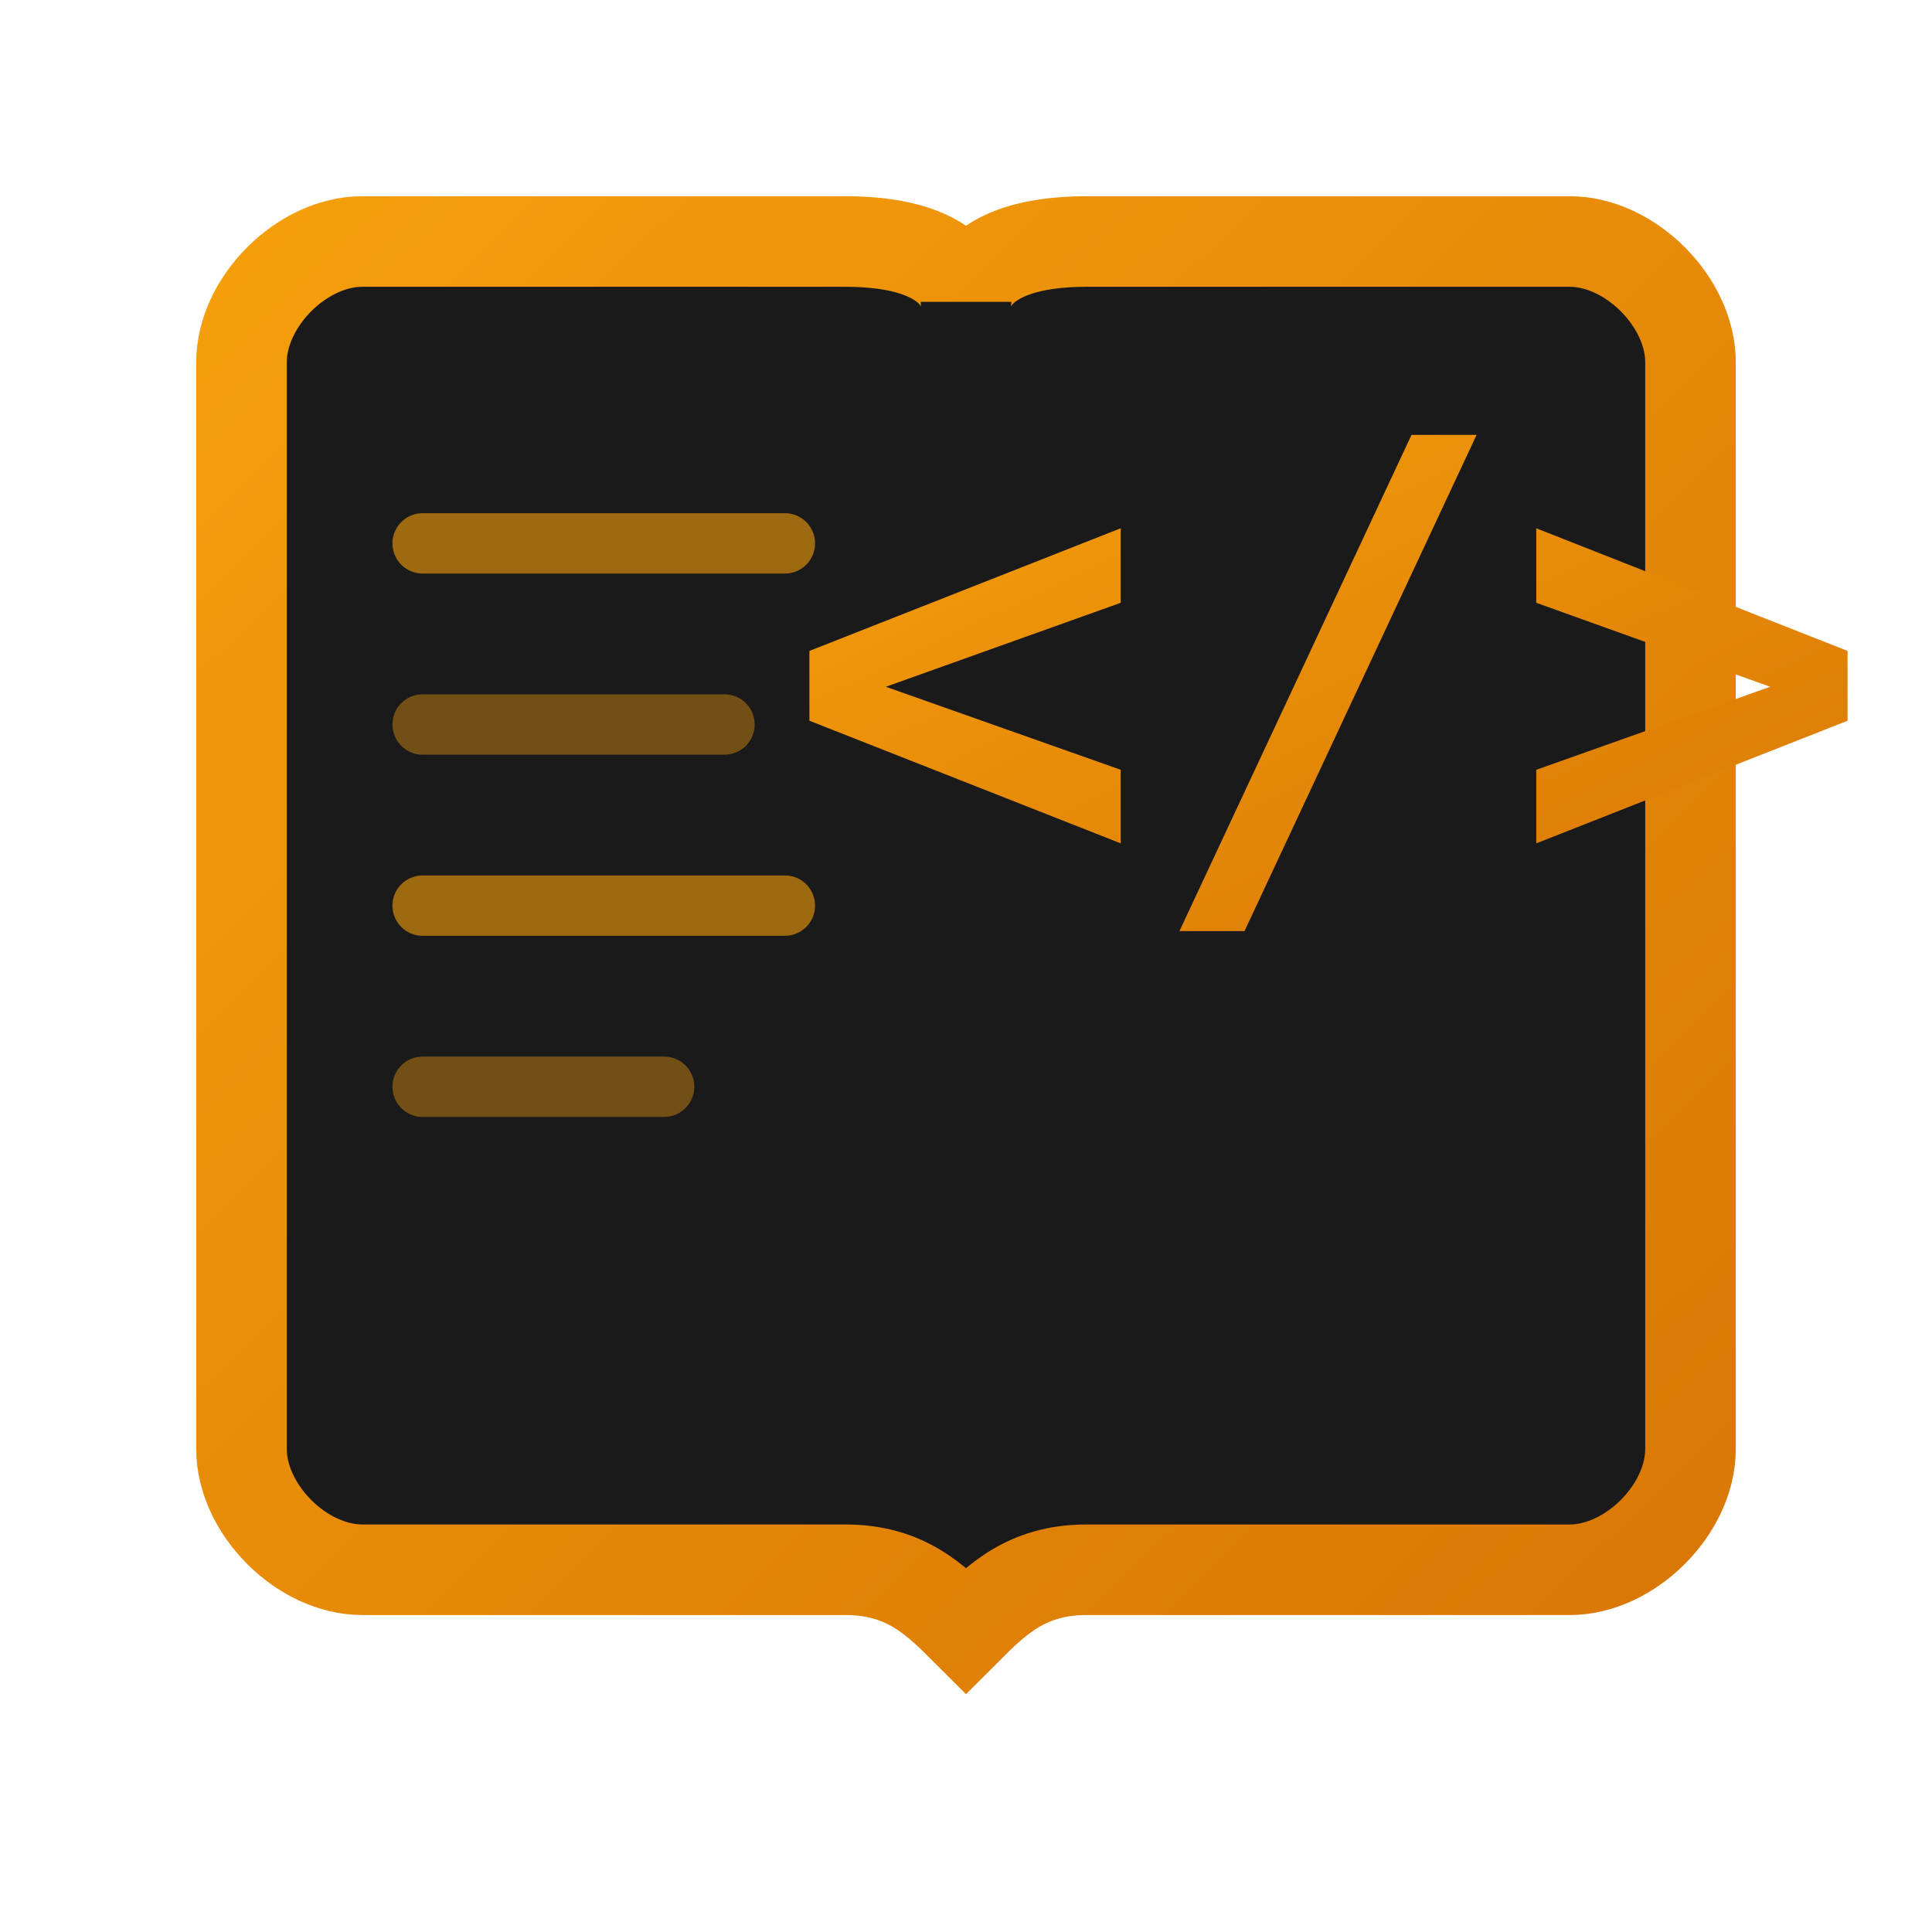
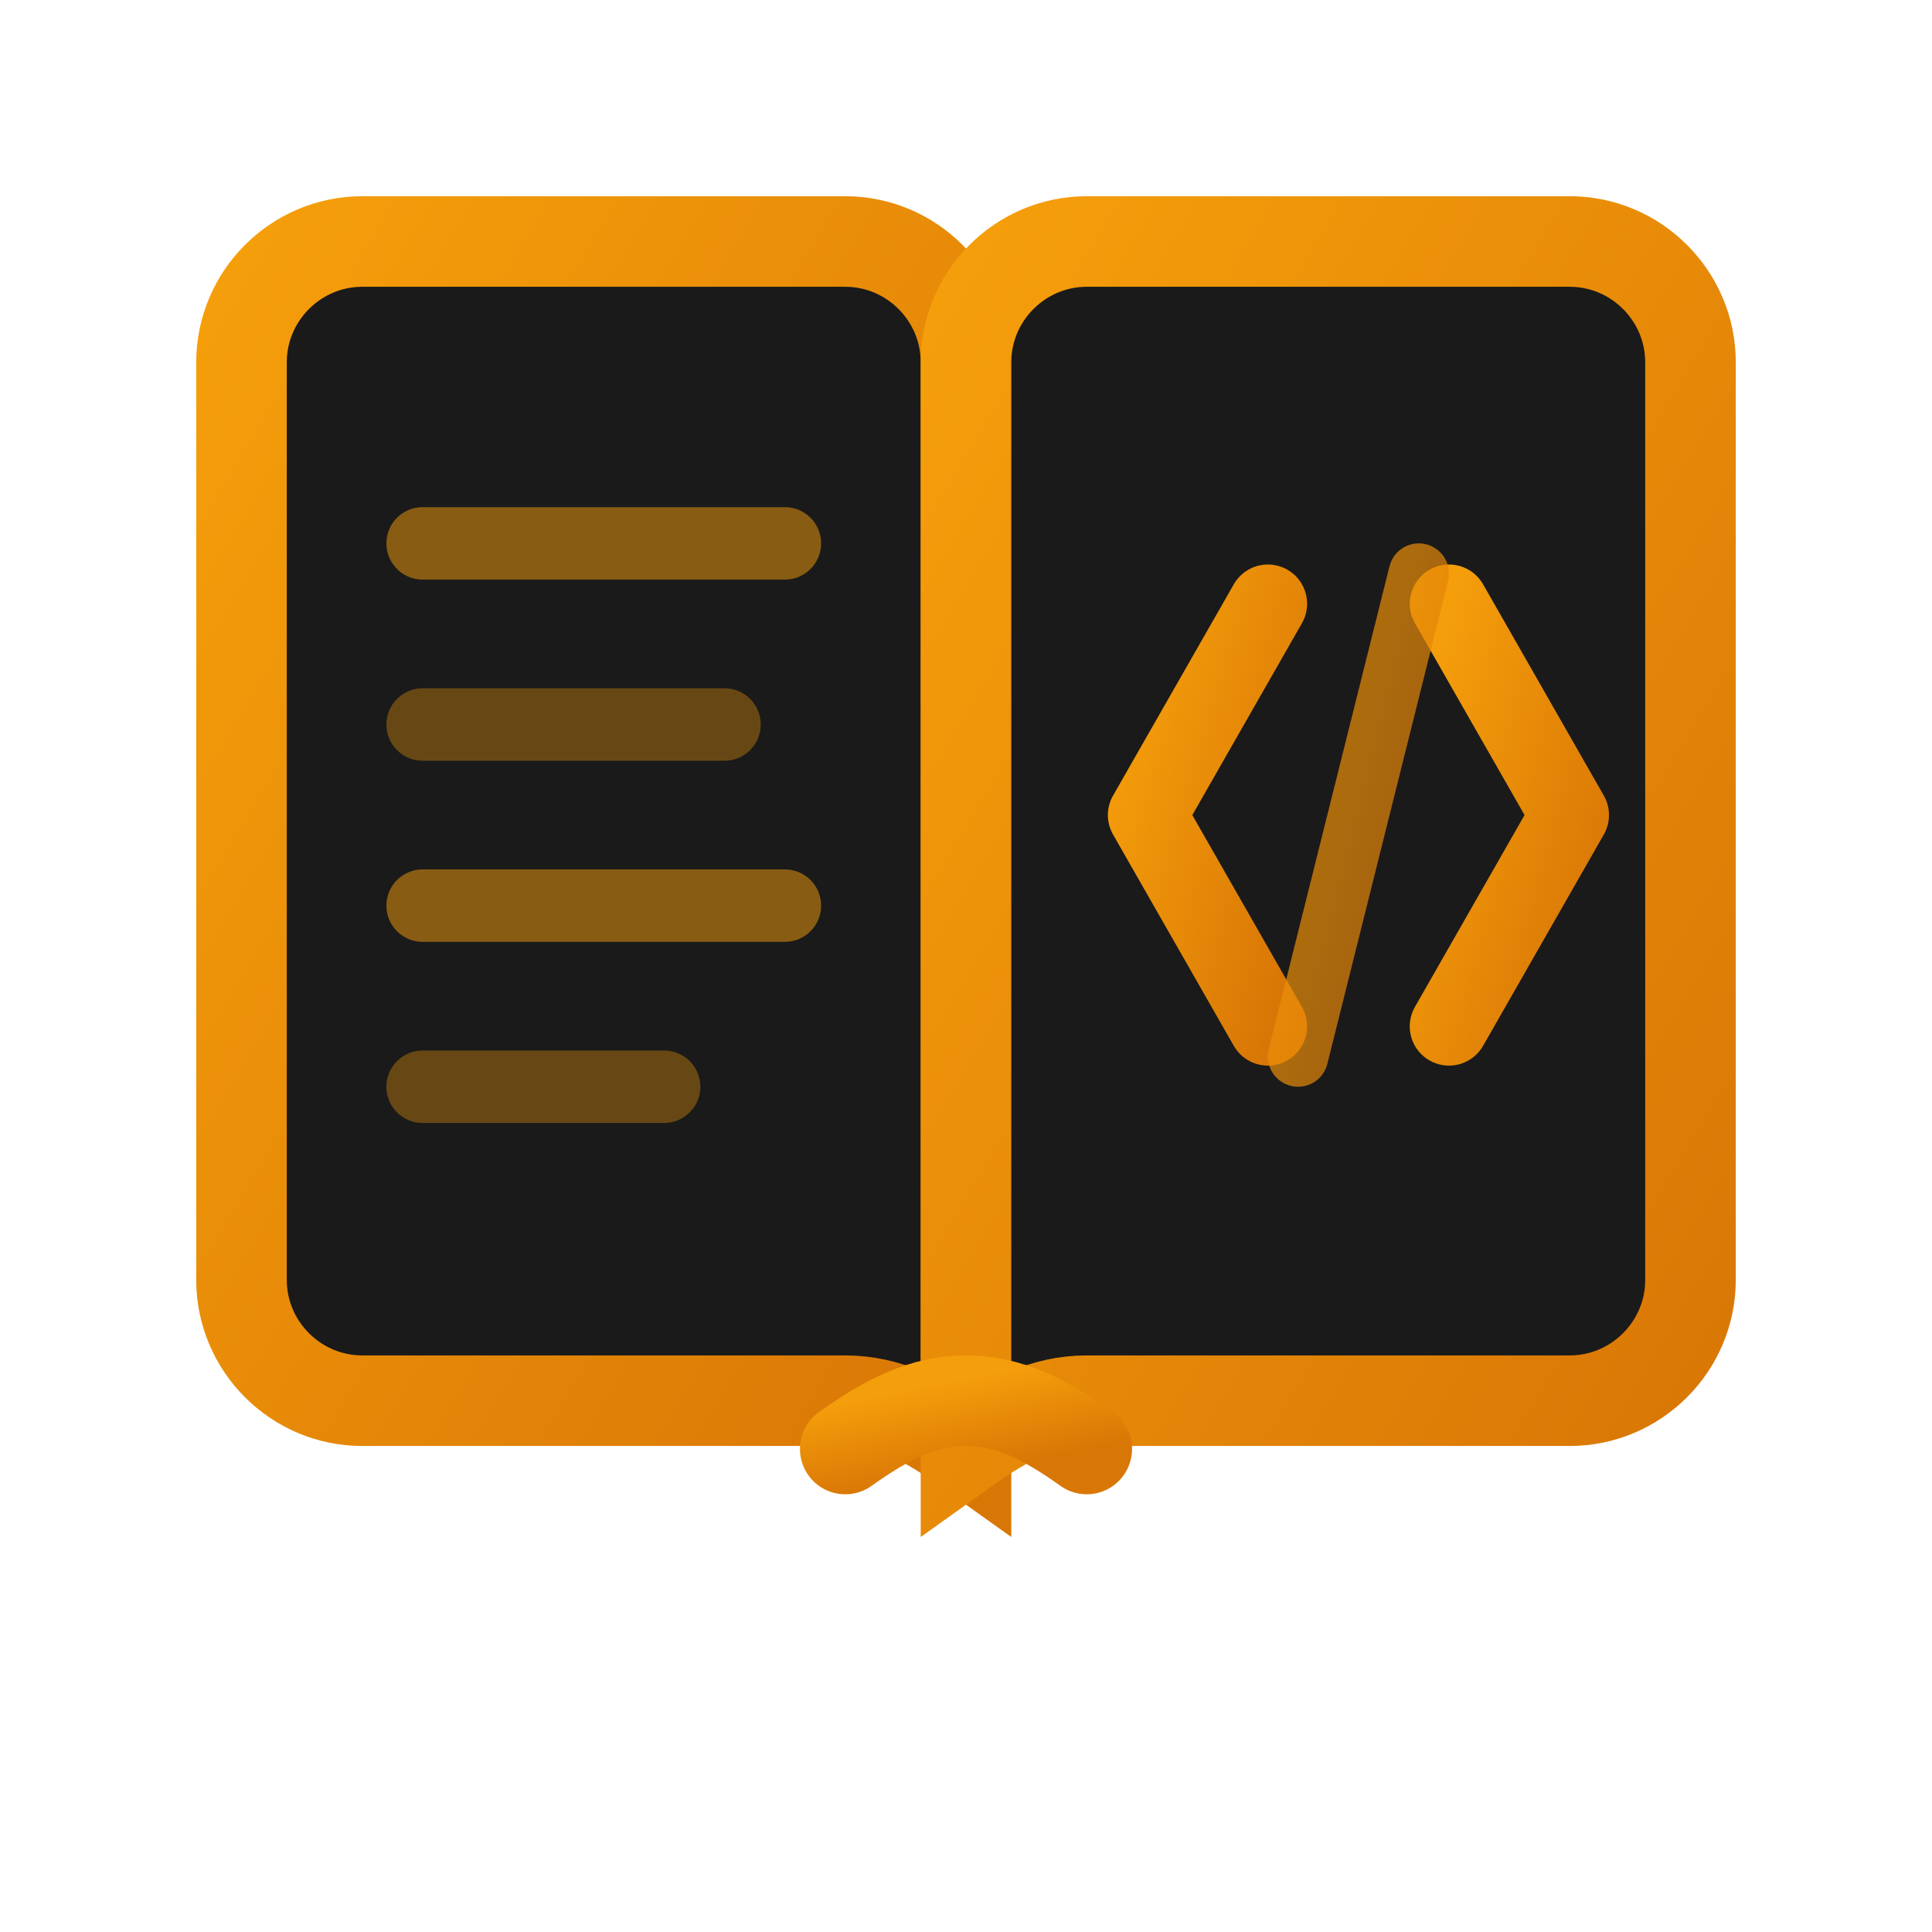
<svg xmlns="http://www.w3.org/2000/svg" viewBox="0 0 32 32">
  <defs>
    <linearGradient id="g" x1="0%" y1="0%" x2="100%" y2="100%">
      <stop offset="0%" stop-color="#F59E0B" />
      <stop offset="100%" stop-color="#D97706" />
    </linearGradient>
  </defs>
-   <path d="M4 6C4 5 5 4 6 4h8c2 0 2 1 2 1s0-1 2-1h8c1 0 2 1 2 2v18c0 1-1 2-2 2H18c-1 0-1.5.5-2 1-.5-.5-1-1-2-1H6c-1 0-2-1-2-2V6z" fill="#1A1A1A" stroke="url(#g)" stroke-width="1.5" />
-   <line x1="16" y1="5" x2="16" y2="26" stroke="url(#g)" stroke-width="1" opacity="0.5" />
-   <line x1="7" y1="9" x2="13" y2="9" stroke="#F59E0B" stroke-width="1" stroke-linecap="round" opacity="0.6" />
-   <line x1="7" y1="12" x2="12" y2="12" stroke="#F59E0B" stroke-width="1" stroke-linecap="round" opacity="0.4" />
-   <line x1="7" y1="15" x2="13" y2="15" stroke="#F59E0B" stroke-width="1" stroke-linecap="round" opacity="0.6" />
-   <line x1="7" y1="18" x2="11" y2="18" stroke="#F59E0B" stroke-width="1" stroke-linecap="round" opacity="0.4" />
-   <text x="22" y="14.5" text-anchor="middle" font-family="monospace" font-size="10" font-weight="bold" fill="url(#g)">&lt;/&gt;</text>
+   <path d="M4 6C4 4.9 4.9 4 6 4h8c1.1 0 2 .9 2 2v18c-.7-.5-1.3-.8-2-.8H6c-1.1 0-2-.9-2-2V6z" fill="#1A1A1A" stroke="url(#g)" stroke-width="1.5" />
+   <path d="M28 6c0-1.1-.9-2-2-2h-8c-1.1 0-2 .9-2 2v18c.7-.5 1.3-.8 2-.8h8c1.1 0 2-.9 2-2V6z" fill="#1A1A1A" stroke="url(#g)" stroke-width="1.5" />
+   <path d="M14 24c.7-.5 1.3-.8 2-.8.7 0 1.3.3 2 .8" fill="none" stroke="url(#g)" stroke-width="1.5" stroke-linecap="round" />
+   <line x1="7" y1="9" x2="13" y2="9" stroke="#F59E0B" stroke-width="1.2" stroke-linecap="round" opacity="0.5" />
+   <line x1="7" y1="12" x2="12" y2="12" stroke="#F59E0B" stroke-width="1.2" stroke-linecap="round" opacity="0.35" />
+   <line x1="7" y1="15" x2="13" y2="15" stroke="#F59E0B" stroke-width="1.2" stroke-linecap="round" opacity="0.5" />
+   <line x1="7" y1="18" x2="11" y2="18" stroke="#F59E0B" stroke-width="1.2" stroke-linecap="round" opacity="0.35" />
+   <path d="M21 10l-2 3.5 2 3.5" fill="none" stroke="url(#g)" stroke-width="1.3" stroke-linecap="round" stroke-linejoin="round" />
+   <path d="M24 10l2 3.5-2 3.5" fill="none" stroke="url(#g)" stroke-width="1.3" stroke-linecap="round" stroke-linejoin="round" />
+   <line x1="23.5" y1="9.5" x2="21.5" y2="17.5" stroke="url(#g)" stroke-width="1" stroke-linecap="round" opacity="0.7" />
</svg>
